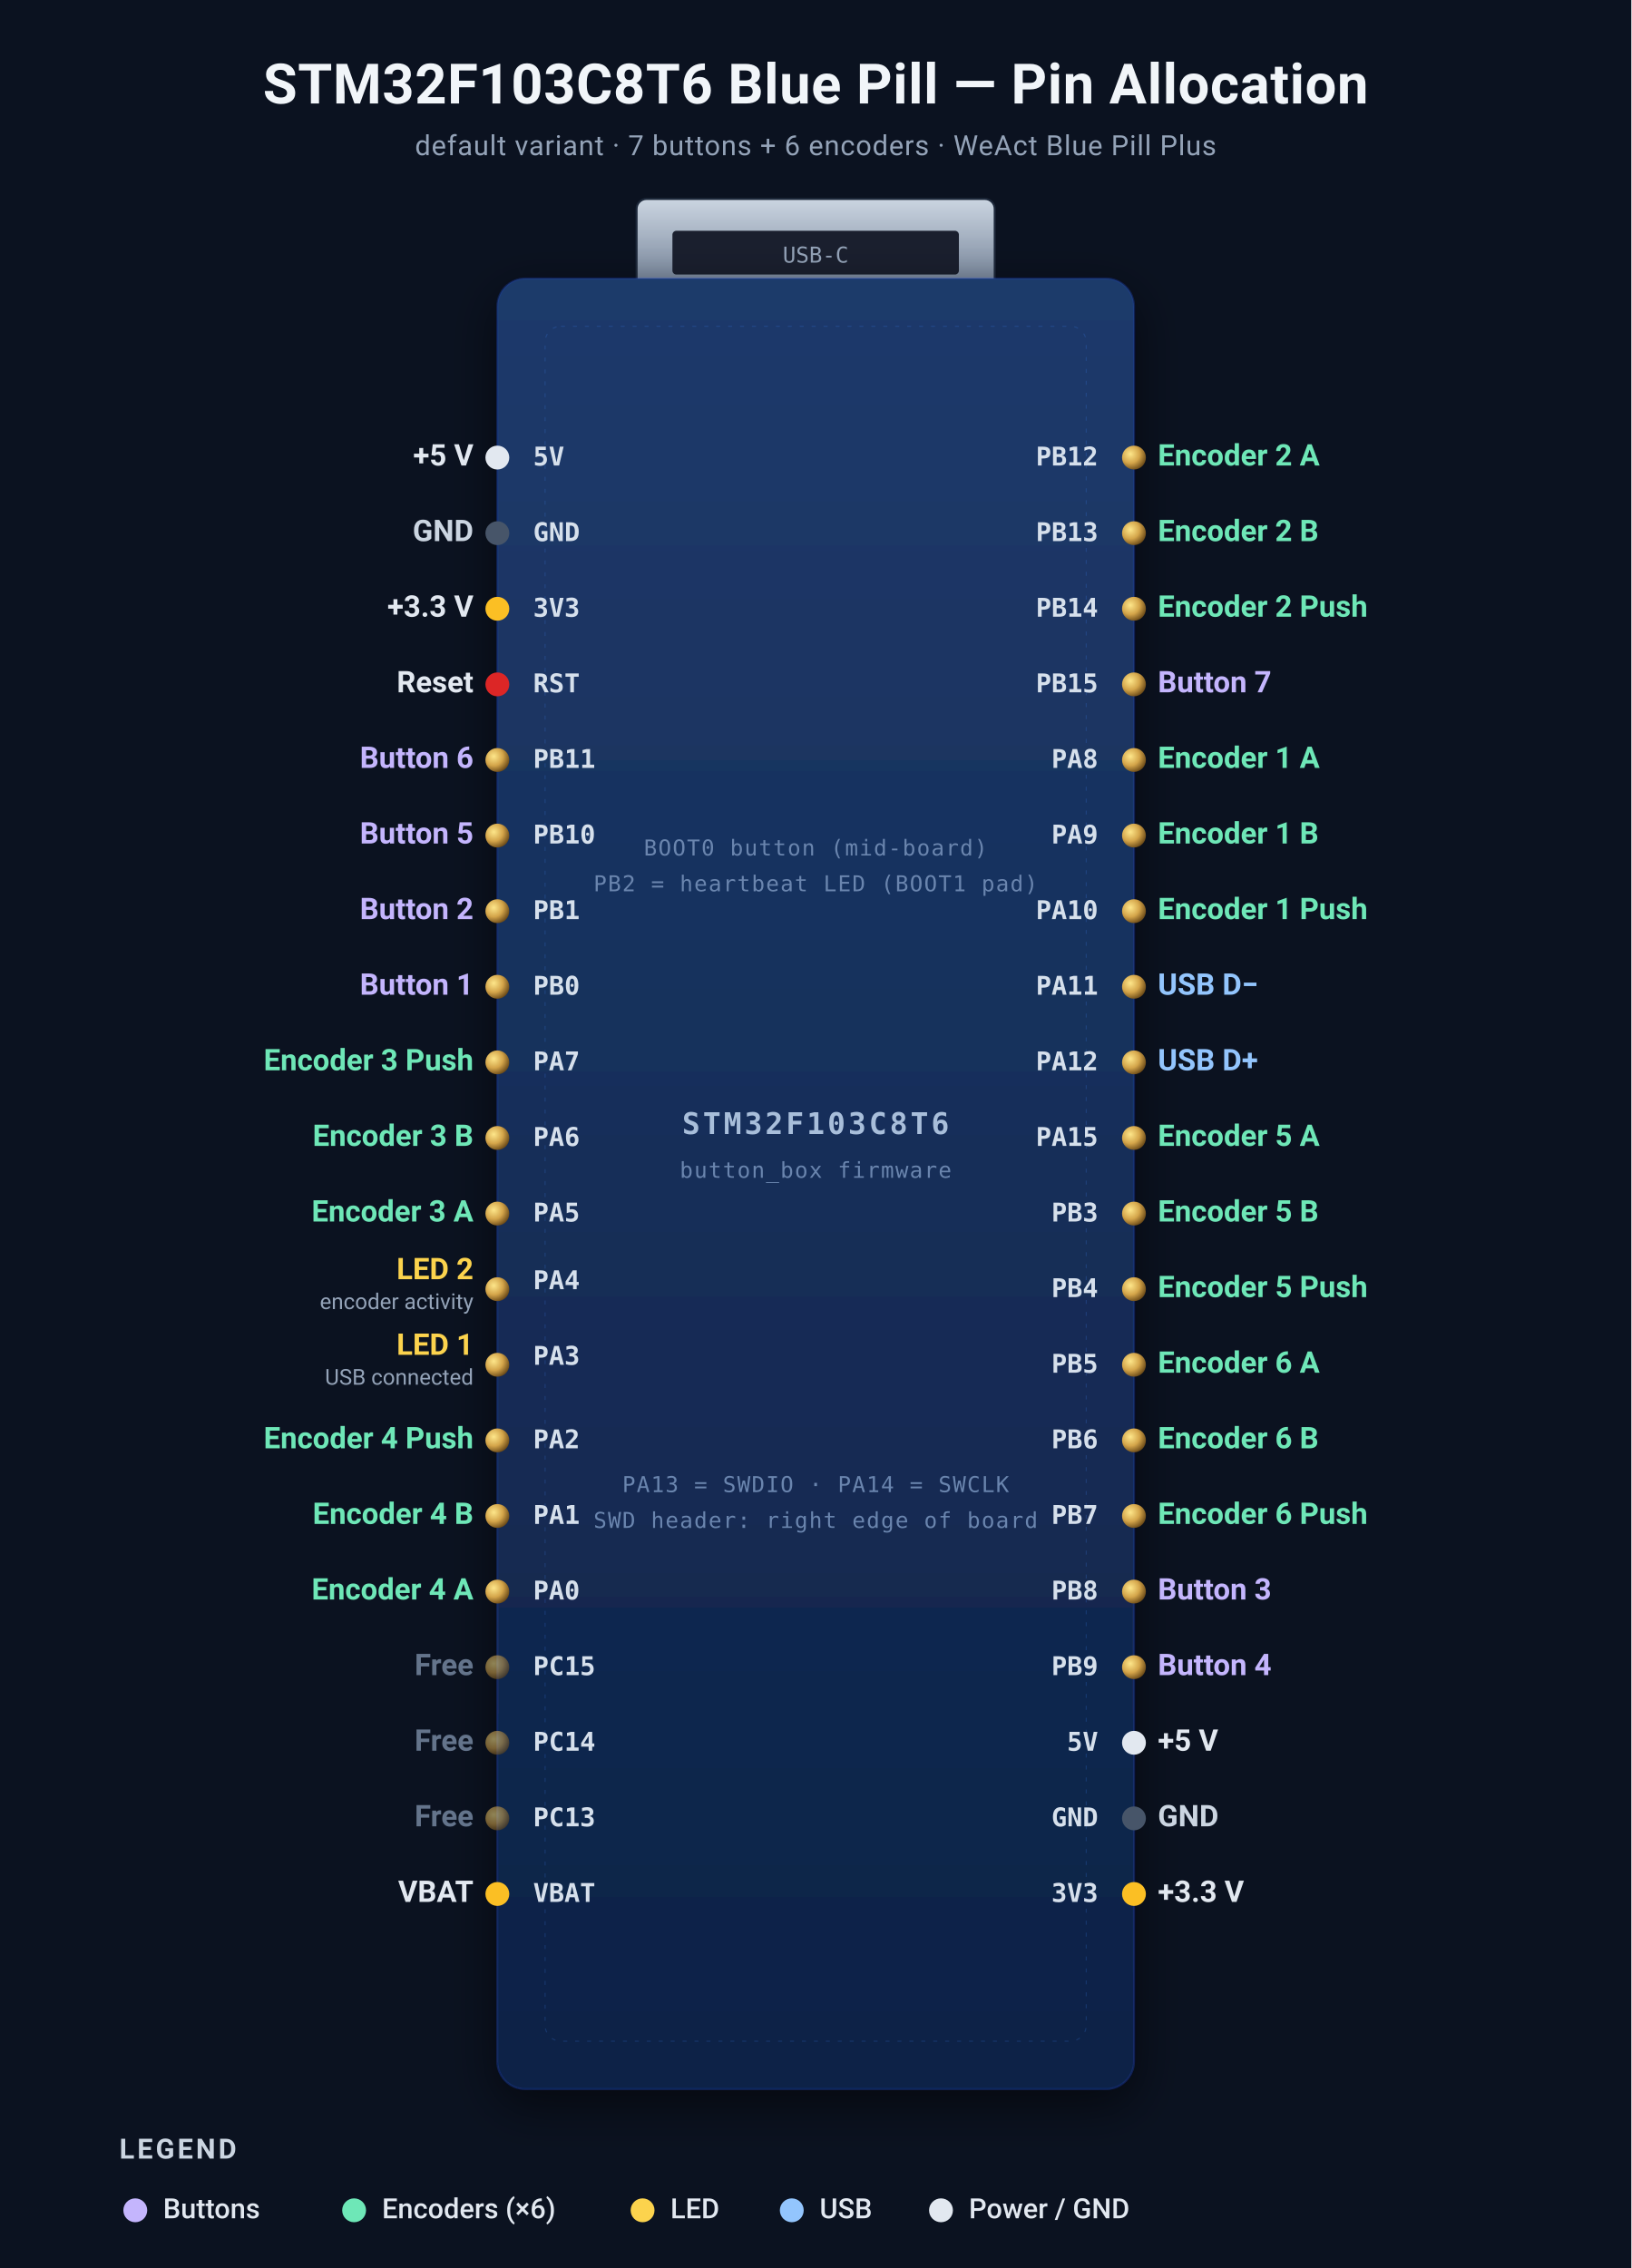
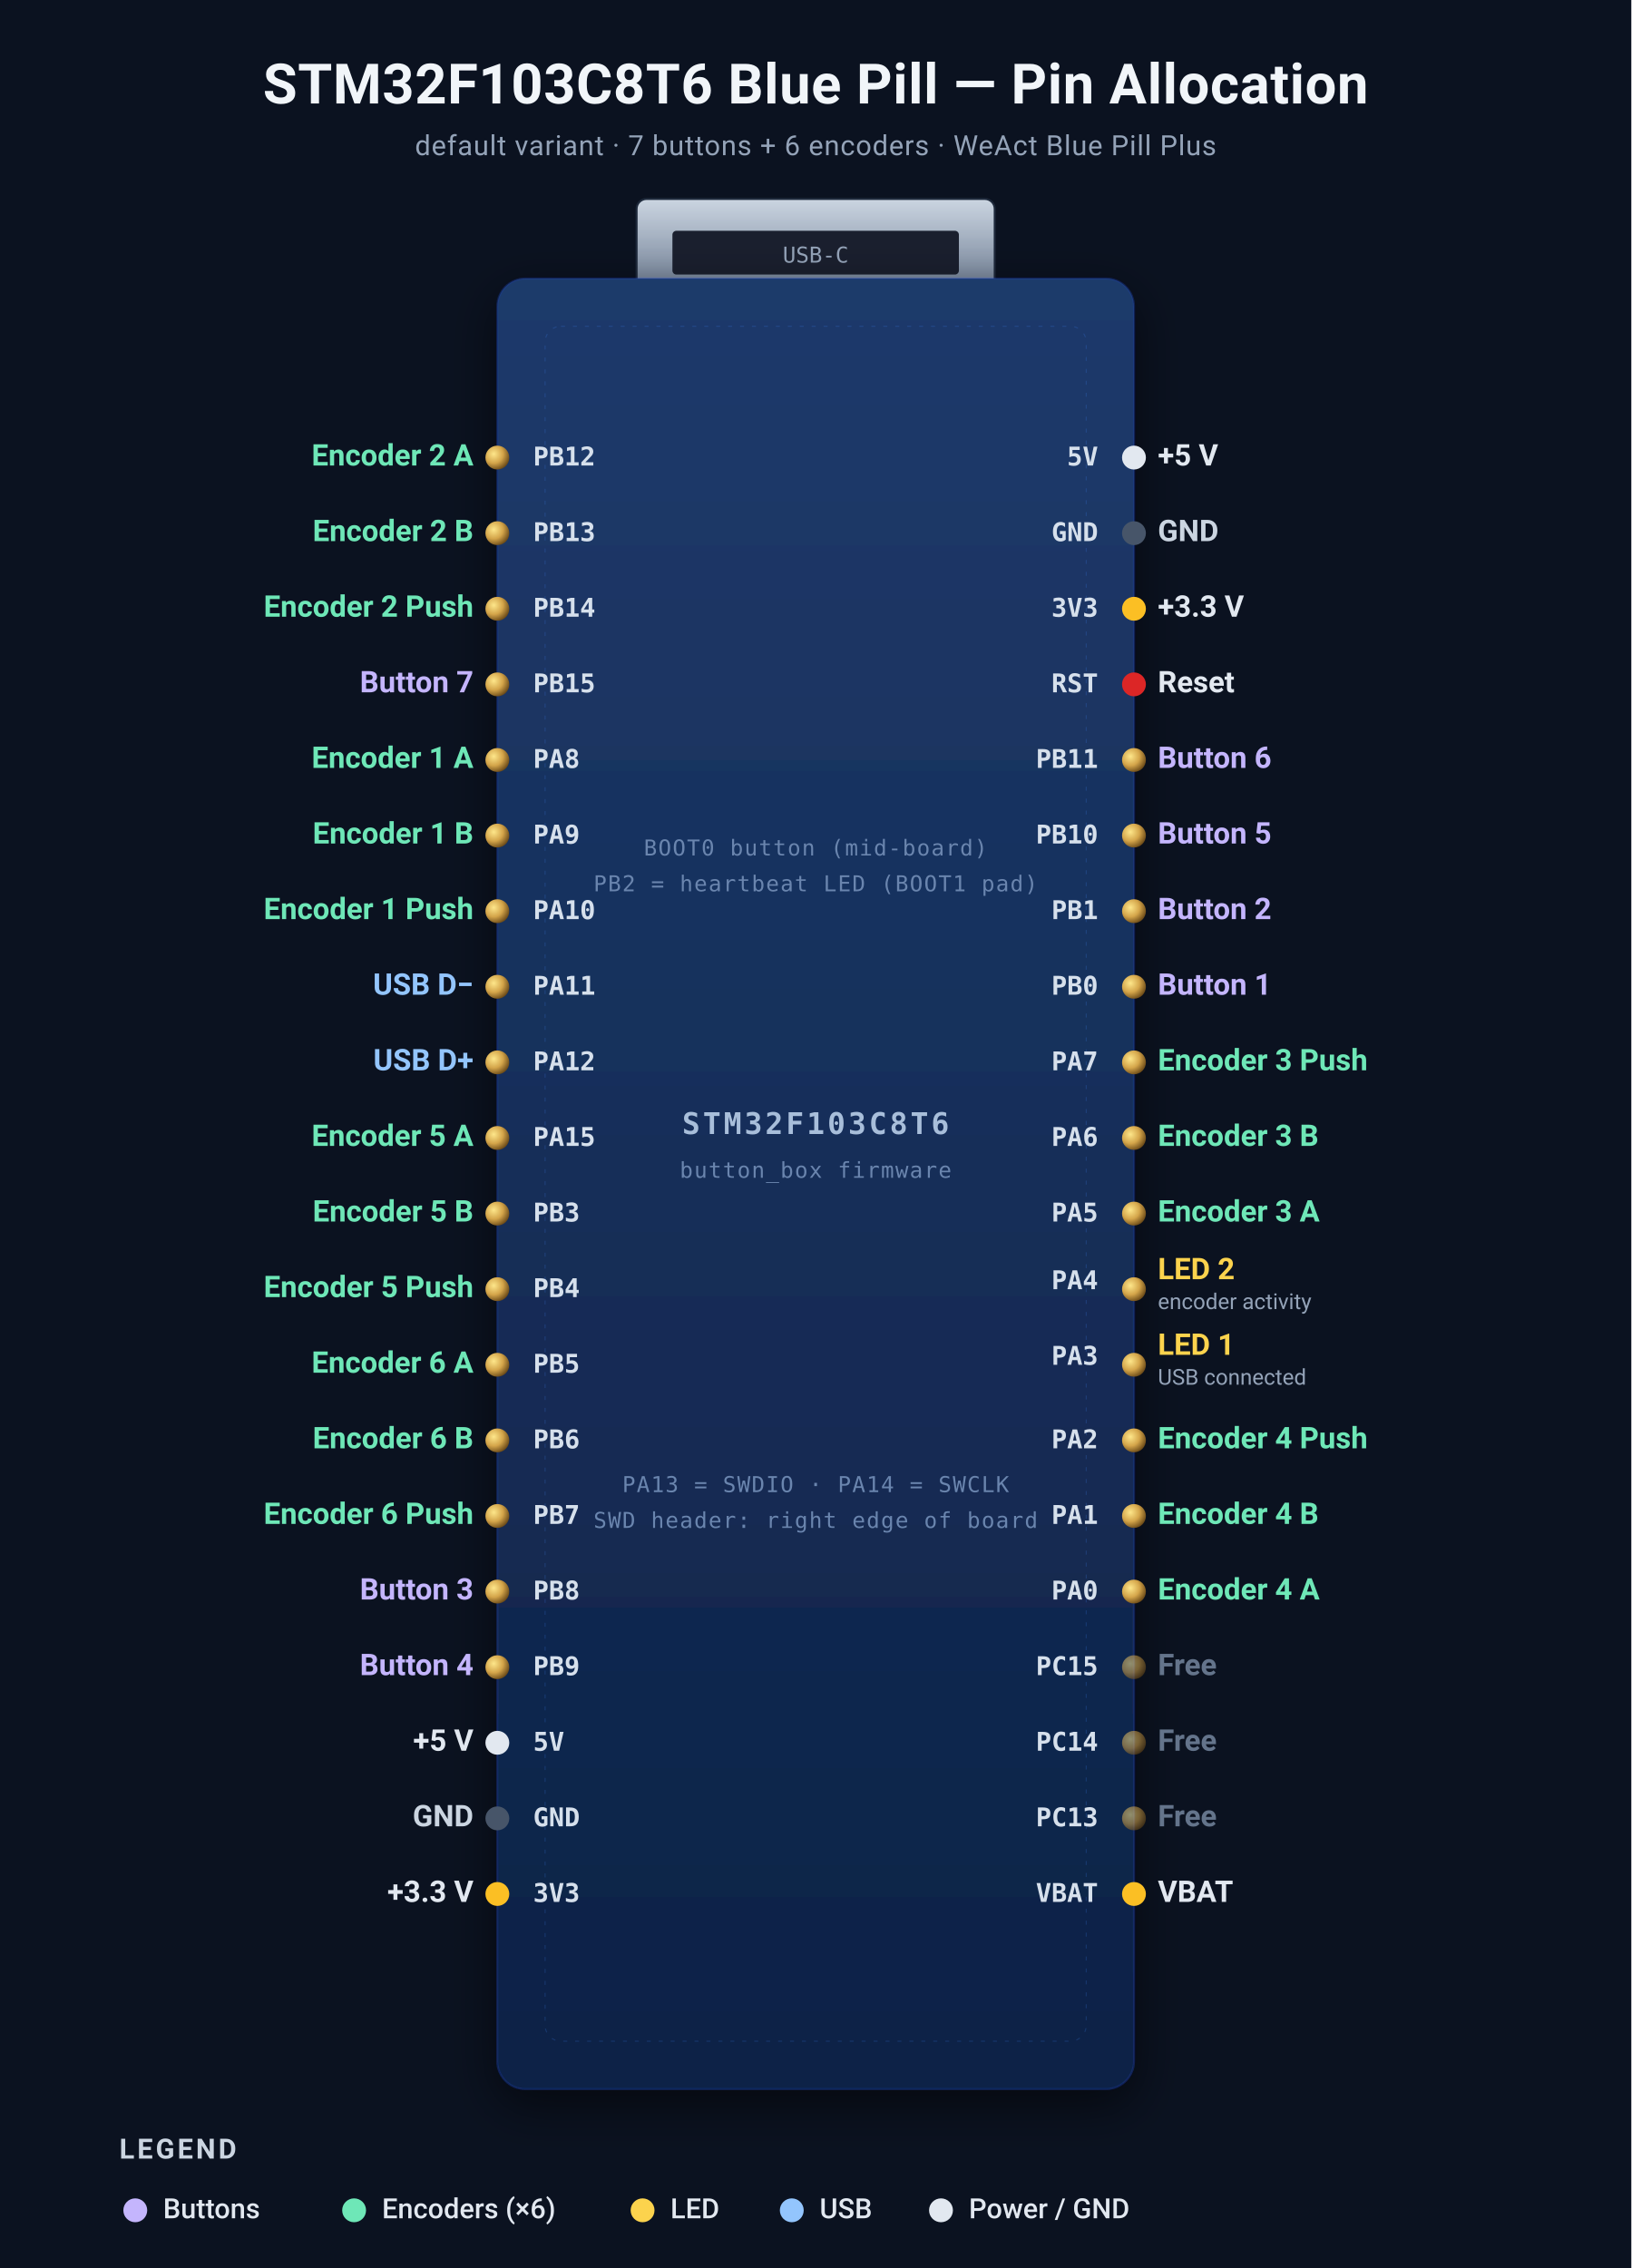
<svg xmlns="http://www.w3.org/2000/svg" viewBox="0 0 820 1140" font-family="-apple-system, BlinkMacSystemFont, 'Segoe UI', Roboto, sans-serif">
  <defs>
    <linearGradient id="pcb" x1="0" y1="0" x2="0" y2="1">
      <stop offset="0%" stop-color="#1e3a6b" />
      <stop offset="100%" stop-color="#0d2246" />
    </linearGradient>
    <linearGradient id="usb" x1="0" y1="0" x2="0" y2="1">
      <stop offset="0%" stop-color="#cbd5e1" />
      <stop offset="100%" stop-color="#64748b" />
    </linearGradient>
    <radialGradient id="pin" cx="0.35" cy="0.35" r="0.7">
      <stop offset="0%" stop-color="#fde68a" />
      <stop offset="55%" stop-color="#d4a54a" />
      <stop offset="100%" stop-color="#6b4a18" />
    </radialGradient>
    <filter id="boardShadow" x="-10%" y="-5%" width="120%" height="110%">
      <feDropShadow dx="0" dy="8" stdDeviation="12" flood-opacity="0.55" />
    </filter>
    <style>
      .title     { font-size: 28px; font-weight: 700; fill: #f1f5f9; letter-spacing: 0.3px; }
      .subtitle  { font-size: 14px; fill: #94a3b8; letter-spacing: 0.4px; }
      .chip      { font-size: 13px; font-weight: 600; fill: #d6e0ec;
                   font-family: ui-monospace, 'SF Mono', 'JetBrains Mono', Menlo, monospace; }
      .sig       { font-size: 15px; font-weight: 600; }
      .sig-sub   { font-size: 11px; fill: #94a3b8; font-weight: 400; }
      .legend    { font-size: 14px; fill: #e2e8f0; font-weight: 500; }
      .legend-h  { font-size: 14px; font-weight: 700; fill: #cbd5e1; letter-spacing: 1.4px; }
      .silk      { fill: #6a85ae; font-size: 11px; font-family: ui-monospace, monospace; letter-spacing: 0.6px; }
      .silk-mcu  { fill: #a8beda; font-size: 15px; font-family: ui-monospace, monospace; font-weight: 700; letter-spacing: 1.4px; }
      .btn   { fill: #c4b5fd; }
      .enc   { fill: #6ee7b7; }
      .led   { fill: #fcd34d; }
      .usb   { fill: #93c5fd; }
      .pwr   { fill: #e2e8f0; }
      .gnd   { fill: #cbd5e1; }
      .dim   { fill: #64748b; }
    </style>
  </defs>
  <rect width="820" height="1140" fill="#0b1220" />
  <text x="410" y="52" text-anchor="middle" class="title">STM32F103C8T6 Blue Pill — Pin Allocation</text>
  <text x="410" y="78" text-anchor="middle" class="subtitle">default variant · 7 buttons + 6 encoders · WeAct Blue Pill Plus</text>
  <rect x="320" y="100" width="180" height="52" rx="5" fill="url(#usb)" stroke="#1e293b" stroke-width="1" />
  <rect x="338" y="116" width="144" height="22" rx="2" fill="#1a1f2e" />
  <text x="410" y="132" text-anchor="middle" font-size="11" fill="#94a3b8" font-family="ui-monospace, monospace">USB-C</text>
  <rect x="250" y="140" width="320" height="910" rx="14" fill="url(#pcb)" filter="url(#boardShadow)" stroke="#1e40af" stroke-opacity="0.3" stroke-width="1" />
  <rect x="274" y="164" width="272" height="862" rx="8" fill="none" stroke="#3b82f6" stroke-width="0.5" stroke-dasharray="2,4" opacity="0.22" />
  <text x="410" y="570" text-anchor="middle" class="silk-mcu">STM32F103C8T6</text>
  <text x="410" y="592" text-anchor="middle" class="silk">button_box firmware</text>
  <text x="410" y="430" text-anchor="middle" class="silk">BOOT0 button (mid-board)</text>
  <text x="410" y="448" text-anchor="middle" class="silk" fill="#fca5a5">PB2 = heartbeat LED (BOOT1 pad)</text>
  <text x="410" y="750" text-anchor="middle" class="silk" fill="#fca5a5">PA13 = SWDIO · PA14 = SWCLK</text>
  <text x="410" y="768" text-anchor="middle" class="silk" fill="#7c8ba3">SWD header: right edge of board</text>
  <g>
-     <circle cx="250" cy="230" r="6" fill="#e2e8f0" />
-     <text x="268" y="234" class="chip">5V</text>
-     <text x="238" y="234" text-anchor="end" class="sig pwr">+5 V</text>
-     <circle cx="250" cy="268" r="6" fill="#475569" />
-     <text x="268" y="272" class="chip">GND</text>
-     <text x="238" y="272" text-anchor="end" class="sig gnd">GND</text>
-     <circle cx="250" cy="306" r="6" fill="#fbbf24" />
-     <text x="268" y="310" class="chip">3V3</text>
-     <text x="238" y="310" text-anchor="end" class="sig pwr">+3.3 V</text>
-     <circle cx="250" cy="344" r="6" fill="#dc2626" />
-     <text x="268" y="348" class="chip">RST</text>
-     <text x="238" y="348" text-anchor="end" class="sig pwr">Reset</text>
+     <circle cx="250" cy="230" r="6" fill="url(#pin)" />
+     <text x="268" y="234" class="chip">PB12</text>
+     <text x="238" y="234" text-anchor="end" class="sig enc">Encoder 2 A</text>
+     <circle cx="250" cy="268" r="6" fill="url(#pin)" />
+     <text x="268" y="272" class="chip">PB13</text>
+     <text x="238" y="272" text-anchor="end" class="sig enc">Encoder 2 B</text>
+     <circle cx="250" cy="306" r="6" fill="url(#pin)" />
+     <text x="268" y="310" class="chip">PB14</text>
+     <text x="238" y="310" text-anchor="end" class="sig enc">Encoder 2 Push</text>
+     <circle cx="250" cy="344" r="6" fill="url(#pin)" />
+     <text x="268" y="348" class="chip">PB15</text>
+     <text x="238" y="348" text-anchor="end" class="sig btn">Button 7</text>
    <circle cx="250" cy="382" r="6" fill="url(#pin)" />
-     <text x="268" y="386" class="chip">PB11</text>
-     <text x="238" y="386" text-anchor="end" class="sig btn">Button 6</text>
+     <text x="268" y="386" class="chip">PA8</text>
+     <text x="238" y="386" text-anchor="end" class="sig enc">Encoder 1 A</text>
    <circle cx="250" cy="420" r="6" fill="url(#pin)" />
-     <text x="268" y="424" class="chip">PB10</text>
-     <text x="238" y="424" text-anchor="end" class="sig btn">Button 5</text>
+     <text x="268" y="424" class="chip">PA9</text>
+     <text x="238" y="424" text-anchor="end" class="sig enc">Encoder 1 B</text>
    <circle cx="250" cy="458" r="6" fill="url(#pin)" />
-     <text x="268" y="462" class="chip">PB1</text>
-     <text x="238" y="462" text-anchor="end" class="sig btn">Button 2</text>
+     <text x="268" y="462" class="chip">PA10</text>
+     <text x="238" y="462" text-anchor="end" class="sig enc">Encoder 1 Push</text>
    <circle cx="250" cy="496" r="6" fill="url(#pin)" />
-     <text x="268" y="500" class="chip">PB0</text>
-     <text x="238" y="500" text-anchor="end" class="sig btn">Button 1</text>
+     <text x="268" y="500" class="chip">PA11</text>
+     <text x="238" y="500" text-anchor="end" class="sig usb">USB D−</text>
    <circle cx="250" cy="534" r="6" fill="url(#pin)" />
-     <text x="268" y="538" class="chip">PA7</text>
-     <text x="238" y="538" text-anchor="end" class="sig enc">Encoder 3 Push</text>
+     <text x="268" y="538" class="chip">PA12</text>
+     <text x="238" y="538" text-anchor="end" class="sig usb">USB D+</text>
    <circle cx="250" cy="572" r="6" fill="url(#pin)" />
-     <text x="268" y="576" class="chip">PA6</text>
-     <text x="238" y="576" text-anchor="end" class="sig enc">Encoder 3 B</text>
+     <text x="268" y="576" class="chip">PA15</text>
+     <text x="238" y="576" text-anchor="end" class="sig enc">Encoder 5 A</text>
    <circle cx="250" cy="610" r="6" fill="url(#pin)" />
-     <text x="268" y="614" class="chip">PA5</text>
-     <text x="238" y="614" text-anchor="end" class="sig enc">Encoder 3 A</text>
+     <text x="268" y="614" class="chip">PB3</text>
+     <text x="238" y="614" text-anchor="end" class="sig enc">Encoder 5 B</text>
    <circle cx="250" cy="648" r="6" fill="url(#pin)" />
-     <text x="268" y="648" class="chip">PA4</text>
-     <text x="238" y="643" text-anchor="end" class="sig led">LED 2</text>
-     <text x="238" y="658" text-anchor="end" class="sig-sub">encoder activity</text>
+     <text x="268" y="652" class="chip">PB4</text>
+     <text x="238" y="652" text-anchor="end" class="sig enc">Encoder 5 Push</text>
    <circle cx="250" cy="686" r="6" fill="url(#pin)" />
-     <text x="268" y="686" class="chip">PA3</text>
-     <text x="238" y="681" text-anchor="end" class="sig led">LED 1</text>
-     <text x="238" y="696" text-anchor="end" class="sig-sub">USB connected</text>
+     <text x="268" y="690" class="chip">PB5</text>
+     <text x="238" y="690" text-anchor="end" class="sig enc">Encoder 6 A</text>
    <circle cx="250" cy="724" r="6" fill="url(#pin)" />
-     <text x="268" y="728" class="chip">PA2</text>
-     <text x="238" y="728" text-anchor="end" class="sig enc">Encoder 4 Push</text>
+     <text x="268" y="728" class="chip">PB6</text>
+     <text x="238" y="728" text-anchor="end" class="sig enc">Encoder 6 B</text>
    <circle cx="250" cy="762" r="6" fill="url(#pin)" />
-     <text x="268" y="766" class="chip">PA1</text>
-     <text x="238" y="766" text-anchor="end" class="sig enc">Encoder 4 B</text>
+     <text x="268" y="766" class="chip">PB7</text>
+     <text x="238" y="766" text-anchor="end" class="sig enc">Encoder 6 Push</text>
    <circle cx="250" cy="800" r="6" fill="url(#pin)" />
-     <text x="268" y="804" class="chip">PA0</text>
-     <text x="238" y="804" text-anchor="end" class="sig enc">Encoder 4 A</text>
-     <circle cx="250" cy="838" r="6" fill="url(#pin)" opacity="0.55" />
-     <text x="268" y="842" class="chip">PC15</text>
-     <text x="238" y="842" text-anchor="end" class="sig dim">Free</text>
-     <circle cx="250" cy="876" r="6" fill="url(#pin)" opacity="0.55" />
-     <text x="268" y="880" class="chip">PC14</text>
-     <text x="238" y="880" text-anchor="end" class="sig dim">Free</text>
-     <circle cx="250" cy="914" r="6" fill="url(#pin)" opacity="0.55" />
-     <text x="268" y="918" class="chip">PC13</text>
-     <text x="238" y="918" text-anchor="end" class="sig dim">Free</text>
+     <text x="268" y="804" class="chip">PB8</text>
+     <text x="238" y="804" text-anchor="end" class="sig btn">Button 3</text>
+     <circle cx="250" cy="838" r="6" fill="url(#pin)" />
+     <text x="268" y="842" class="chip">PB9</text>
+     <text x="238" y="842" text-anchor="end" class="sig btn">Button 4</text>
+     <circle cx="250" cy="876" r="6" fill="#e2e8f0" />
+     <text x="268" y="880" class="chip">5V</text>
+     <text x="238" y="880" text-anchor="end" class="sig pwr">+5 V</text>
+     <circle cx="250" cy="914" r="6" fill="#475569" />
+     <text x="268" y="918" class="chip">GND</text>
+     <text x="238" y="918" text-anchor="end" class="sig gnd">GND</text>
    <circle cx="250" cy="952" r="6" fill="#fbbf24" />
-     <text x="268" y="956" class="chip">VBAT</text>
-     <text x="238" y="956" text-anchor="end" class="sig pwr">VBAT</text>
+     <text x="268" y="956" class="chip">3V3</text>
+     <text x="238" y="956" text-anchor="end" class="sig pwr">+3.3 V</text>
  </g>
  <g>
-     <circle cx="570" cy="230" r="6" fill="url(#pin)" />
-     <text x="552" y="234" text-anchor="end" class="chip">PB12</text>
-     <text x="582" y="234" class="sig enc">Encoder 2 A</text>
-     <circle cx="570" cy="268" r="6" fill="url(#pin)" />
-     <text x="552" y="272" text-anchor="end" class="chip">PB13</text>
-     <text x="582" y="272" class="sig enc">Encoder 2 B</text>
-     <circle cx="570" cy="306" r="6" fill="url(#pin)" />
-     <text x="552" y="310" text-anchor="end" class="chip">PB14</text>
-     <text x="582" y="310" class="sig enc">Encoder 2 Push</text>
-     <circle cx="570" cy="344" r="6" fill="url(#pin)" />
-     <text x="552" y="348" text-anchor="end" class="chip">PB15</text>
-     <text x="582" y="348" class="sig btn">Button 7</text>
+     <circle cx="570" cy="230" r="6" fill="#e2e8f0" />
+     <text x="552" y="234" text-anchor="end" class="chip">5V</text>
+     <text x="582" y="234" class="sig pwr">+5 V</text>
+     <circle cx="570" cy="268" r="6" fill="#475569" />
+     <text x="552" y="272" text-anchor="end" class="chip">GND</text>
+     <text x="582" y="272" class="sig gnd">GND</text>
+     <circle cx="570" cy="306" r="6" fill="#fbbf24" />
+     <text x="552" y="310" text-anchor="end" class="chip">3V3</text>
+     <text x="582" y="310" class="sig pwr">+3.3 V</text>
+     <circle cx="570" cy="344" r="6" fill="#dc2626" />
+     <text x="552" y="348" text-anchor="end" class="chip">RST</text>
+     <text x="582" y="348" class="sig pwr">Reset</text>
    <circle cx="570" cy="382" r="6" fill="url(#pin)" />
-     <text x="552" y="386" text-anchor="end" class="chip">PA8</text>
-     <text x="582" y="386" class="sig enc">Encoder 1 A</text>
+     <text x="552" y="386" text-anchor="end" class="chip">PB11</text>
+     <text x="582" y="386" class="sig btn">Button 6</text>
    <circle cx="570" cy="420" r="6" fill="url(#pin)" />
-     <text x="552" y="424" text-anchor="end" class="chip">PA9</text>
-     <text x="582" y="424" class="sig enc">Encoder 1 B</text>
+     <text x="552" y="424" text-anchor="end" class="chip">PB10</text>
+     <text x="582" y="424" class="sig btn">Button 5</text>
    <circle cx="570" cy="458" r="6" fill="url(#pin)" />
-     <text x="552" y="462" text-anchor="end" class="chip">PA10</text>
-     <text x="582" y="462" class="sig enc">Encoder 1 Push</text>
+     <text x="552" y="462" text-anchor="end" class="chip">PB1</text>
+     <text x="582" y="462" class="sig btn">Button 2</text>
    <circle cx="570" cy="496" r="6" fill="url(#pin)" />
-     <text x="552" y="500" text-anchor="end" class="chip">PA11</text>
-     <text x="582" y="500" class="sig usb">USB D−</text>
+     <text x="552" y="500" text-anchor="end" class="chip">PB0</text>
+     <text x="582" y="500" class="sig btn">Button 1</text>
    <circle cx="570" cy="534" r="6" fill="url(#pin)" />
-     <text x="552" y="538" text-anchor="end" class="chip">PA12</text>
-     <text x="582" y="538" class="sig usb">USB D+</text>
+     <text x="552" y="538" text-anchor="end" class="chip">PA7</text>
+     <text x="582" y="538" class="sig enc">Encoder 3 Push</text>
    <circle cx="570" cy="572" r="6" fill="url(#pin)" />
-     <text x="552" y="576" text-anchor="end" class="chip">PA15</text>
-     <text x="582" y="576" class="sig enc">Encoder 5 A</text>
+     <text x="552" y="576" text-anchor="end" class="chip">PA6</text>
+     <text x="582" y="576" class="sig enc">Encoder 3 B</text>
    <circle cx="570" cy="610" r="6" fill="url(#pin)" />
-     <text x="552" y="614" text-anchor="end" class="chip">PB3</text>
-     <text x="582" y="614" class="sig enc">Encoder 5 B</text>
+     <text x="552" y="614" text-anchor="end" class="chip">PA5</text>
+     <text x="582" y="614" class="sig enc">Encoder 3 A</text>
    <circle cx="570" cy="648" r="6" fill="url(#pin)" />
-     <text x="552" y="652" text-anchor="end" class="chip">PB4</text>
-     <text x="582" y="652" class="sig enc">Encoder 5 Push</text>
+     <text x="552" y="648" text-anchor="end" class="chip">PA4</text>
+     <text x="582" y="643" class="sig led">LED 2</text>
+     <text x="582" y="658" class="sig-sub">encoder activity</text>
    <circle cx="570" cy="686" r="6" fill="url(#pin)" />
-     <text x="552" y="690" text-anchor="end" class="chip">PB5</text>
-     <text x="582" y="690" class="sig enc">Encoder 6 A</text>
+     <text x="552" y="686" text-anchor="end" class="chip">PA3</text>
+     <text x="582" y="681" class="sig led">LED 1</text>
+     <text x="582" y="696" class="sig-sub">USB connected</text>
    <circle cx="570" cy="724" r="6" fill="url(#pin)" />
-     <text x="552" y="728" text-anchor="end" class="chip">PB6</text>
-     <text x="582" y="728" class="sig enc">Encoder 6 B</text>
+     <text x="552" y="728" text-anchor="end" class="chip">PA2</text>
+     <text x="582" y="728" class="sig enc">Encoder 4 Push</text>
    <circle cx="570" cy="762" r="6" fill="url(#pin)" />
-     <text x="552" y="766" text-anchor="end" class="chip">PB7</text>
-     <text x="582" y="766" class="sig enc">Encoder 6 Push</text>
+     <text x="552" y="766" text-anchor="end" class="chip">PA1</text>
+     <text x="582" y="766" class="sig enc">Encoder 4 B</text>
    <circle cx="570" cy="800" r="6" fill="url(#pin)" />
-     <text x="552" y="804" text-anchor="end" class="chip">PB8</text>
-     <text x="582" y="804" class="sig btn">Button 3</text>
-     <circle cx="570" cy="838" r="6" fill="url(#pin)" />
-     <text x="552" y="842" text-anchor="end" class="chip">PB9</text>
-     <text x="582" y="842" class="sig btn">Button 4</text>
-     <circle cx="570" cy="876" r="6" fill="#e2e8f0" />
-     <text x="552" y="880" text-anchor="end" class="chip">5V</text>
-     <text x="582" y="880" class="sig pwr">+5 V</text>
-     <circle cx="570" cy="914" r="6" fill="#475569" />
-     <text x="552" y="918" text-anchor="end" class="chip">GND</text>
-     <text x="582" y="918" class="sig gnd">GND</text>
+     <text x="552" y="804" text-anchor="end" class="chip">PA0</text>
+     <text x="582" y="804" class="sig enc">Encoder 4 A</text>
+     <circle cx="570" cy="838" r="6" fill="url(#pin)" opacity="0.55" />
+     <text x="552" y="842" text-anchor="end" class="chip">PC15</text>
+     <text x="582" y="842" class="sig dim">Free</text>
+     <circle cx="570" cy="876" r="6" fill="url(#pin)" opacity="0.55" />
+     <text x="552" y="880" text-anchor="end" class="chip">PC14</text>
+     <text x="582" y="880" class="sig dim">Free</text>
+     <circle cx="570" cy="914" r="6" fill="url(#pin)" opacity="0.55" />
+     <text x="552" y="918" text-anchor="end" class="chip">PC13</text>
+     <text x="582" y="918" class="sig dim">Free</text>
    <circle cx="570" cy="952" r="6" fill="#fbbf24" />
-     <text x="552" y="956" text-anchor="end" class="chip">3V3</text>
-     <text x="582" y="956" class="sig pwr">+3.3 V</text>
+     <text x="552" y="956" text-anchor="end" class="chip">VBAT</text>
+     <text x="582" y="956" class="sig pwr">VBAT</text>
  </g>
  <g transform="translate(60, 1085)">
    <text x="0" y="0" class="legend-h">LEGEND</text>
  </g>
  <g transform="translate(60, 1115)" font-size="14">
    <g>
      <circle cx="8" cy="-4" r="6" class="btn" />
      <text x="22" y="0" class="legend">Buttons</text>
    </g>
    <g transform="translate(110, 0)">
      <circle cx="8" cy="-4" r="6" class="enc" />
      <text x="22" y="0" class="legend">Encoders (×6)</text>
    </g>
    <g transform="translate(255, 0)">
      <circle cx="8" cy="-4" r="6" class="led" />
      <text x="22" y="0" class="legend">LED</text>
    </g>
    <g transform="translate(330, 0)">
      <circle cx="8" cy="-4" r="6" class="usb" />
      <text x="22" y="0" class="legend">USB</text>
    </g>
    <g transform="translate(405, 0)">
      <circle cx="8" cy="-4" r="6" class="pwr" />
      <text x="22" y="0" class="legend">Power / GND</text>
    </g>
  </g>
</svg>
